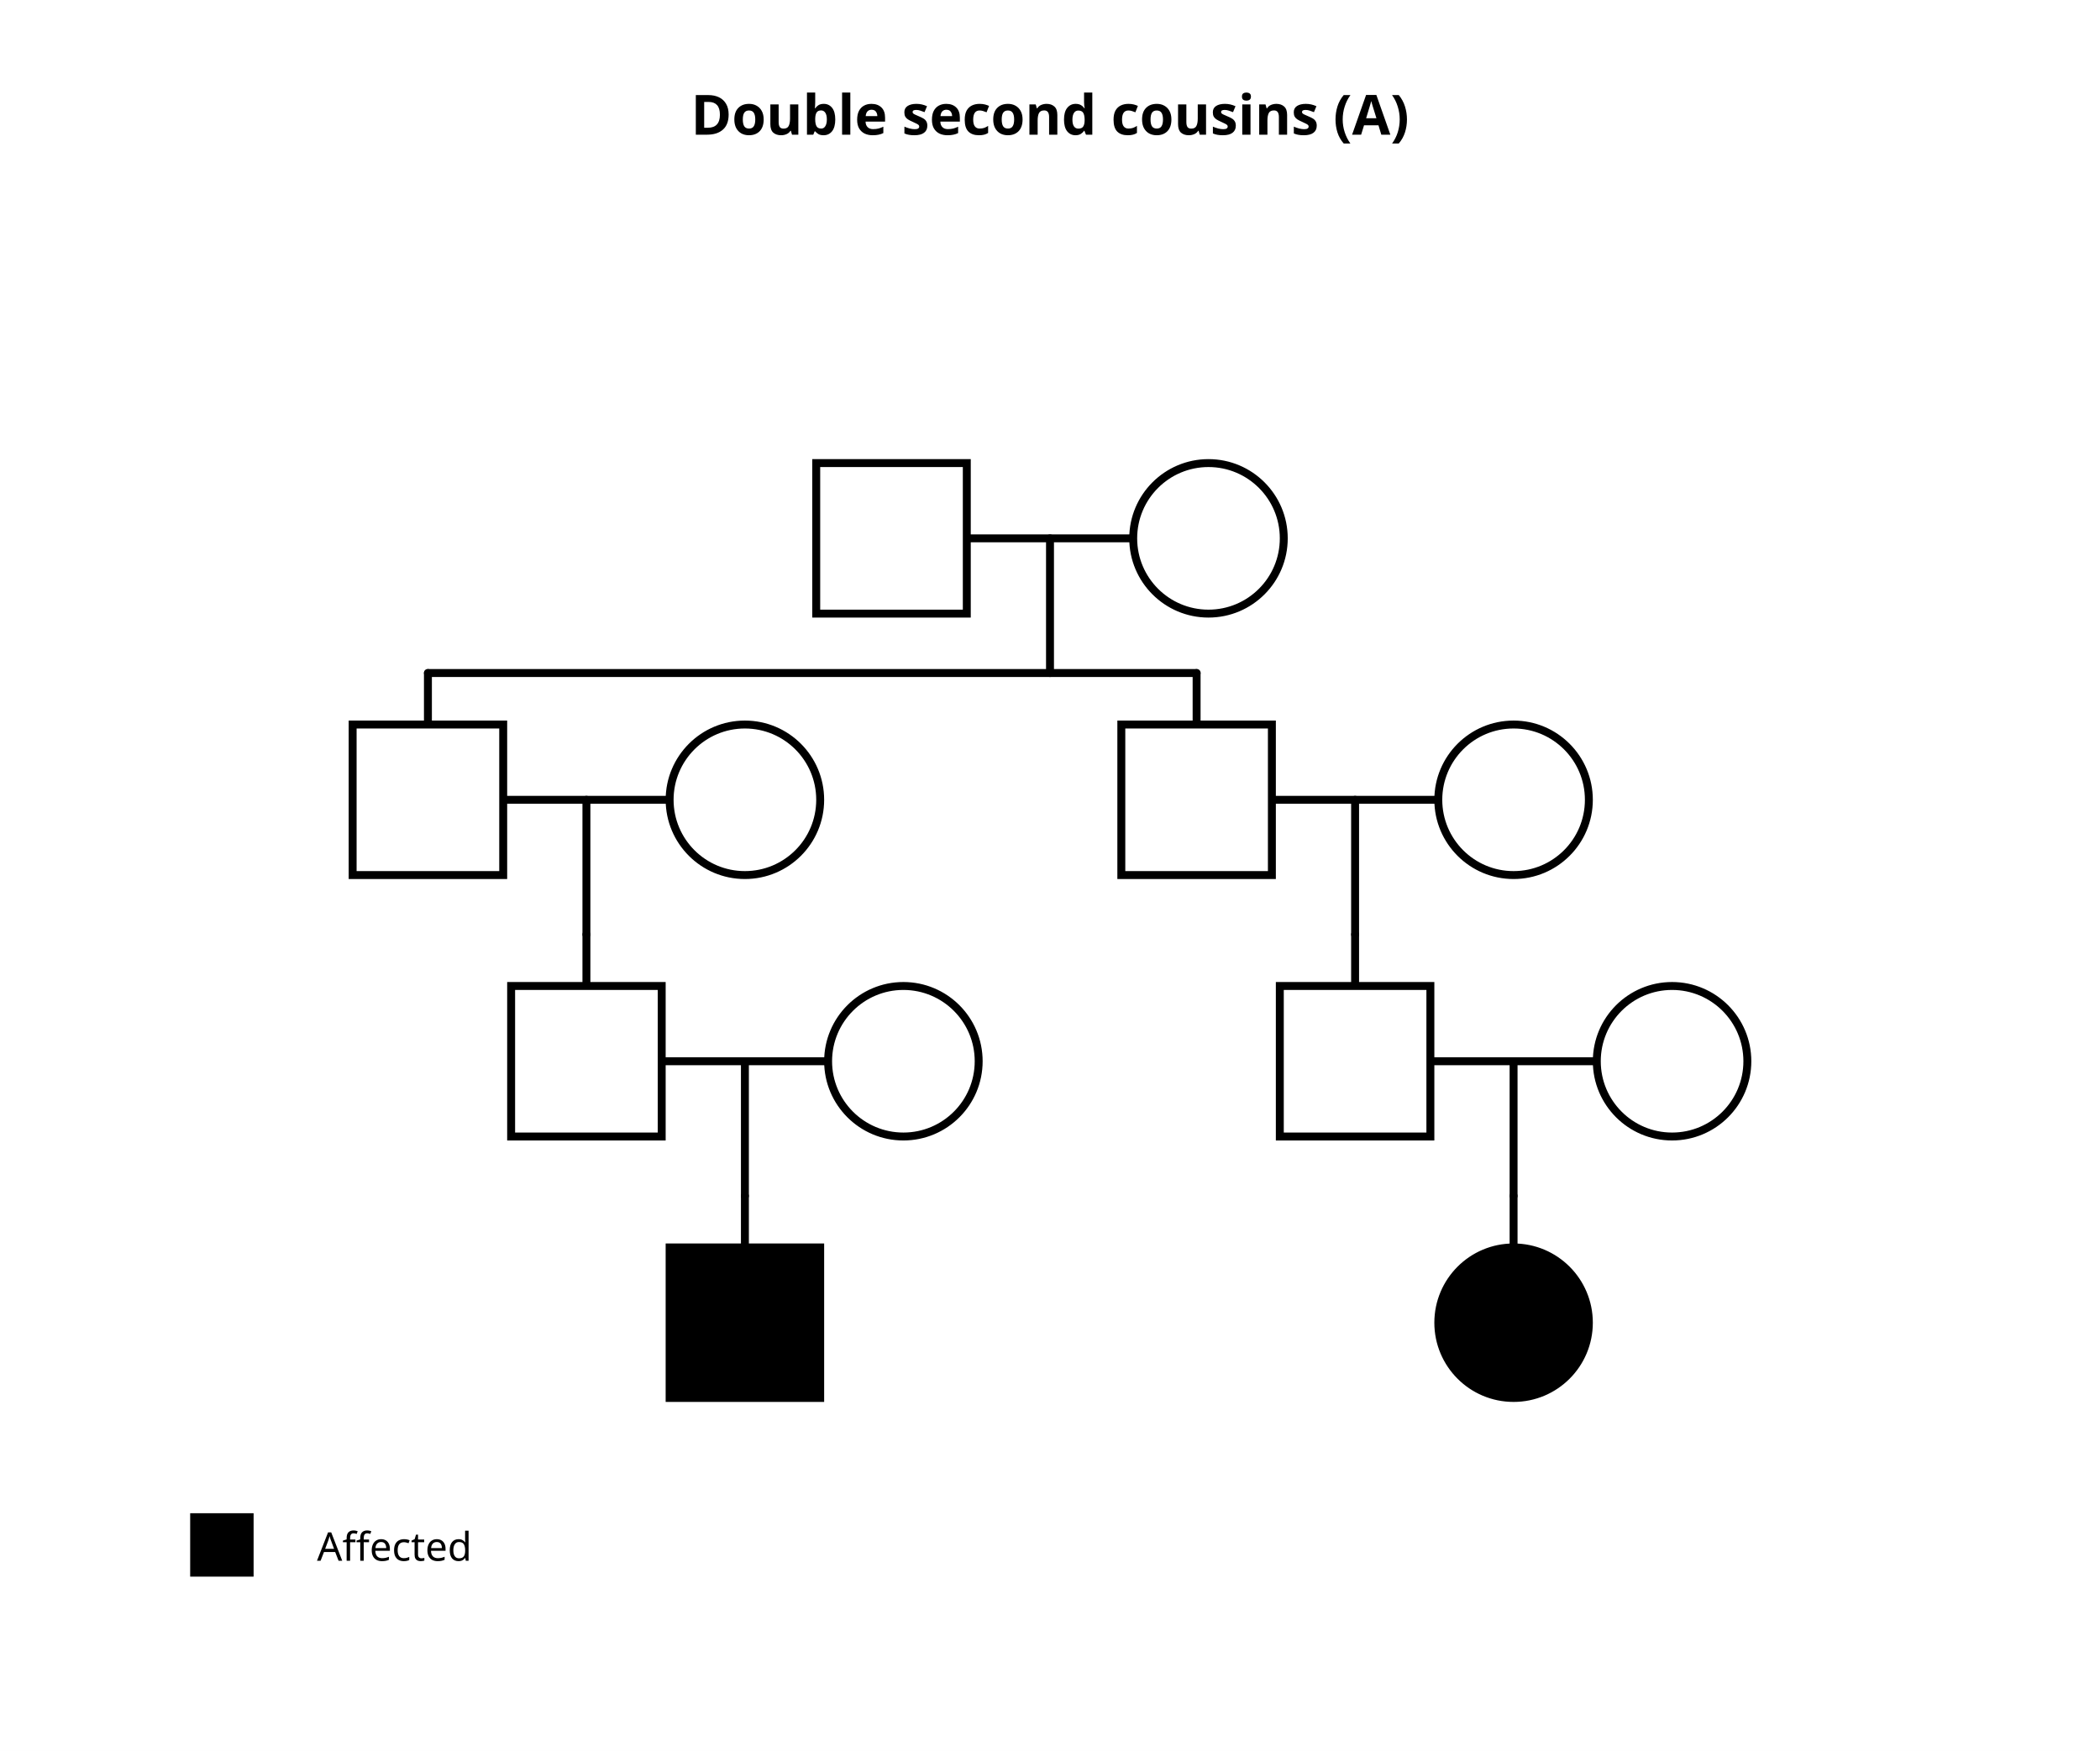
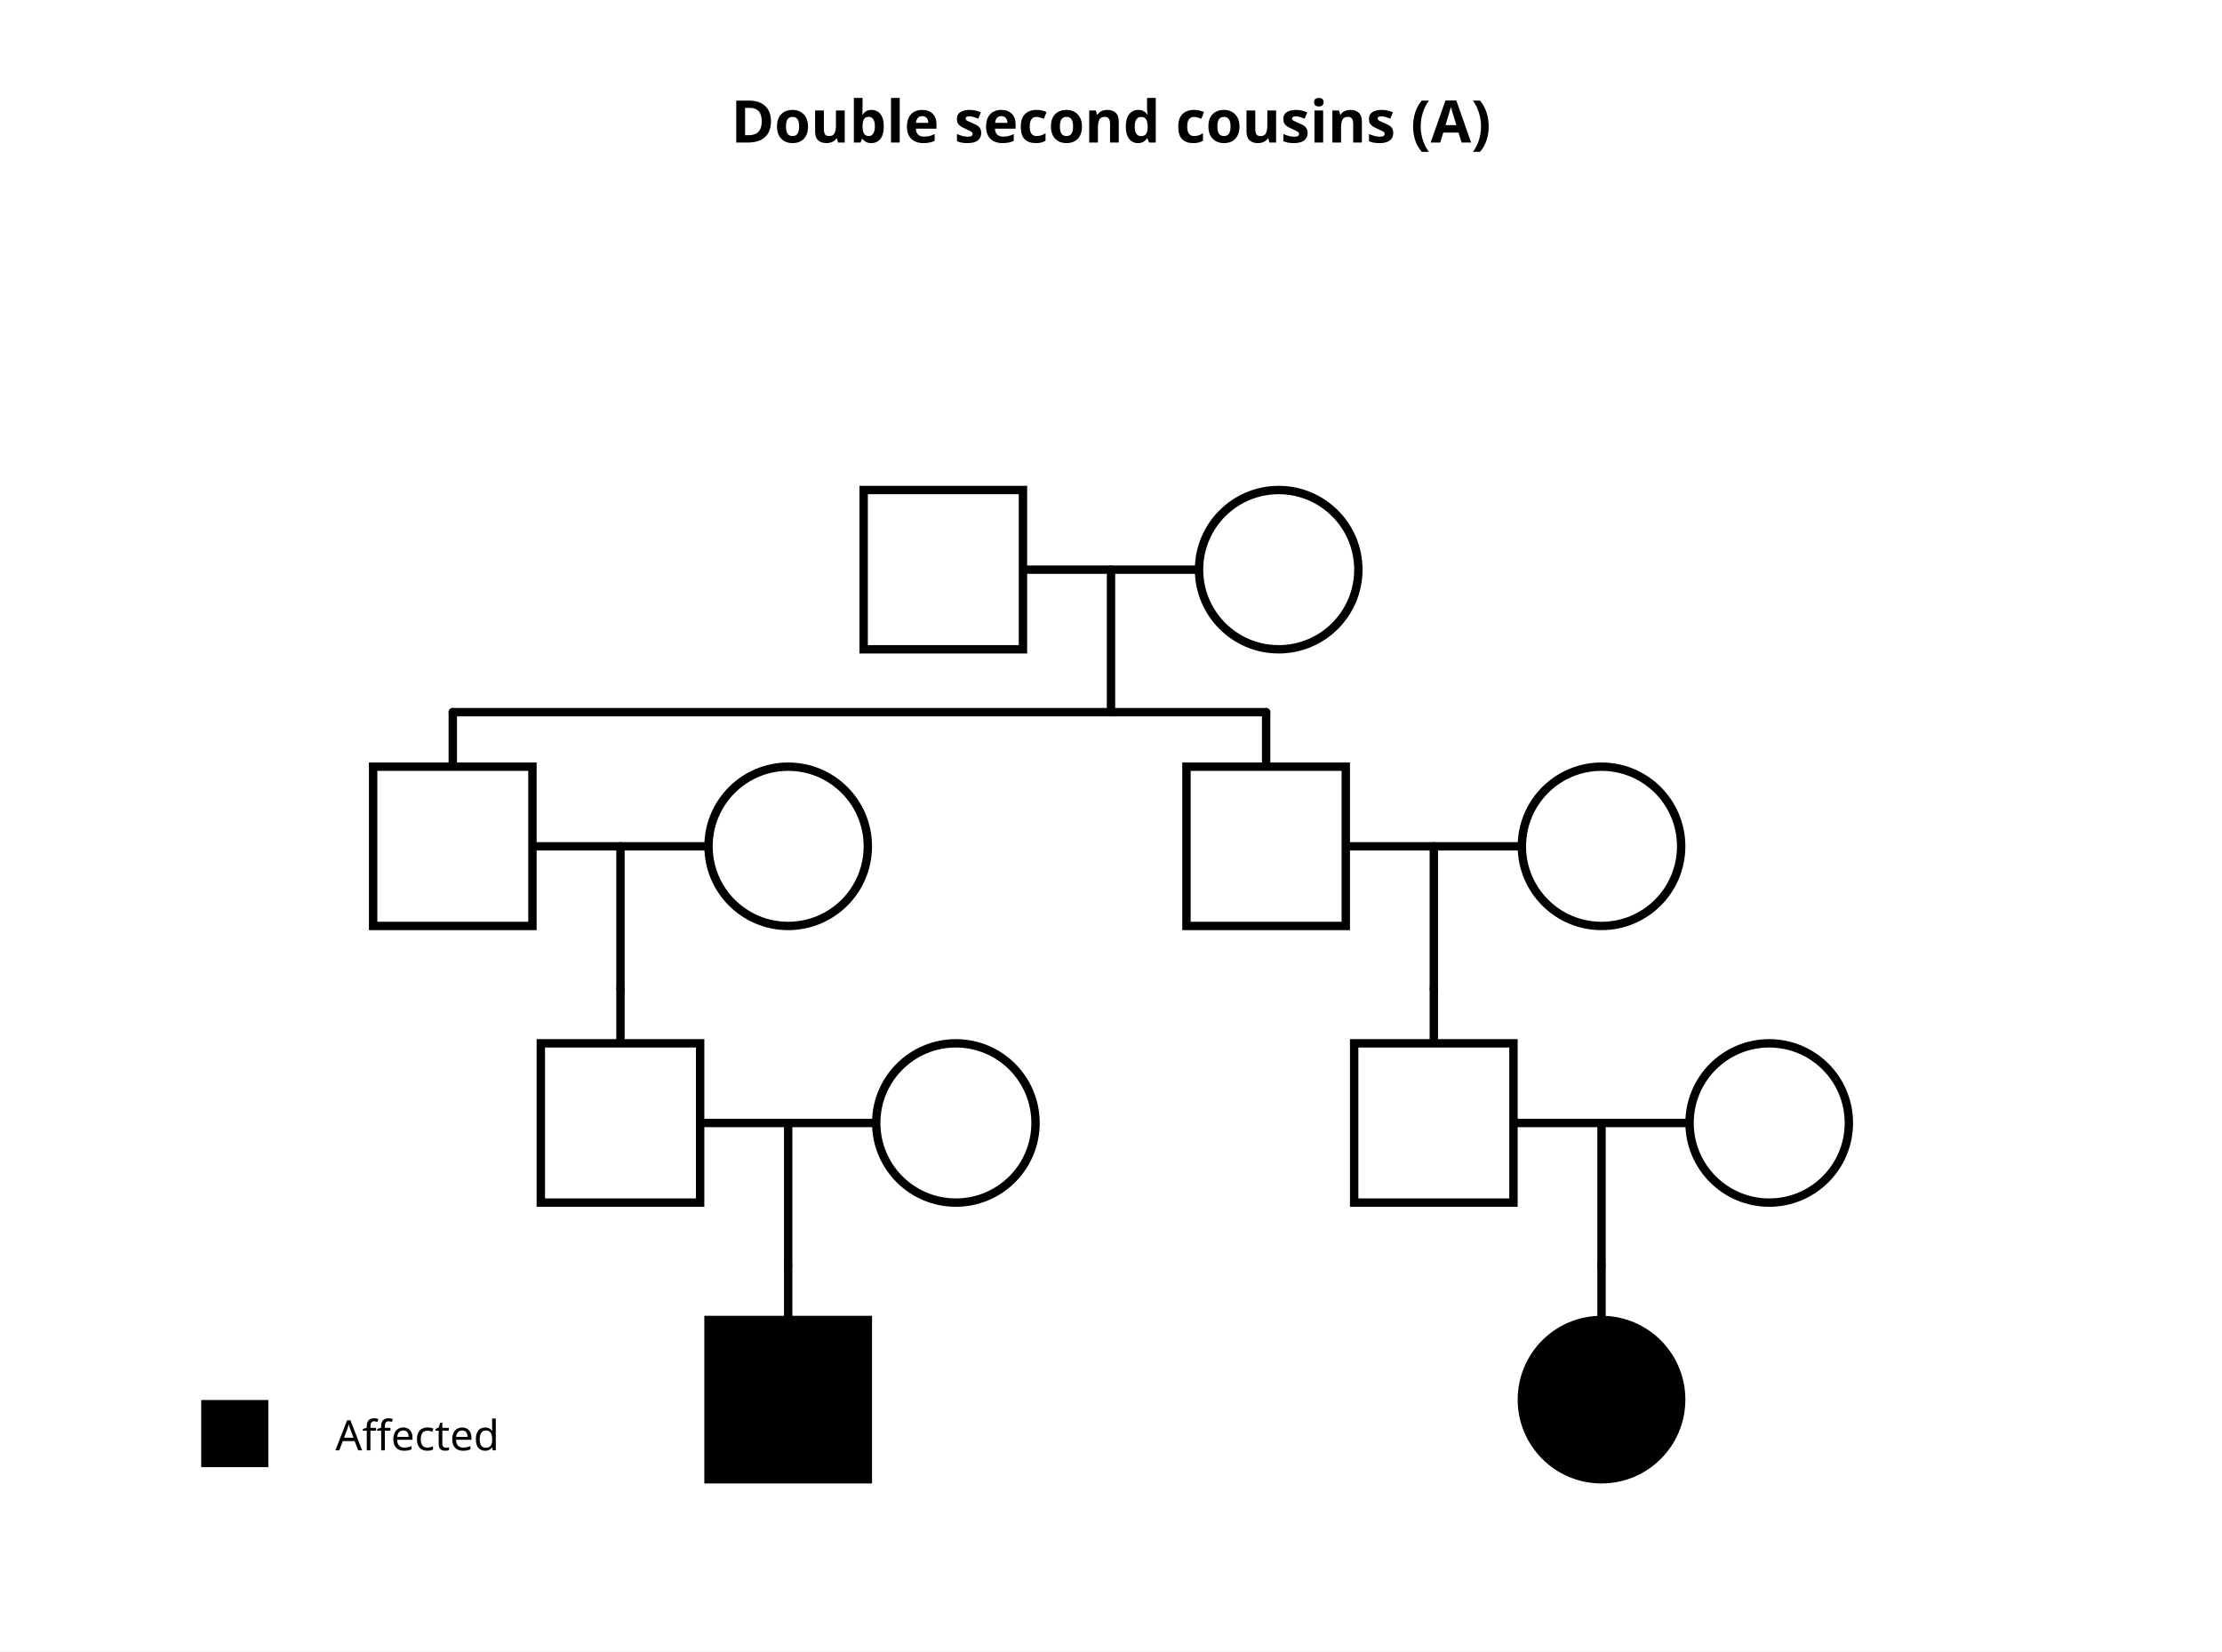
- <svg xmlns="http://www.w3.org/2000/svg" height="442" viewBox="0 0 530 442" width="530">
+ <svg xmlns="http://www.w3.org/2000/svg" height="394" viewBox="0 0 530 394" width="530">
  <defs>
    <marker id="proband-arrowhead" markerHeight="6" markerWidth="6" orient="auto" refX="6" refY="3">
      <path d="M 0 0 L 6 3 L 0 6 Z" fill="black" />
    </marker>
  </defs>
-   <rect fill="white" height="442" width="530" />
+   <rect fill="white" height="394" width="530" />
  <g class="chart-title">
    <text fill="black" font-family="sans-serif" font-size="14" font-weight="bold" style="user-select:none" text-anchor="middle" x="265" y="34">Double second cousins (A)</text>
  </g>
  <g transform="translate(265 15.9)">
    <path d="M -40 120 L 40 120" fill="none" stroke="black" stroke-linecap="round" stroke-width="2" />
    <line fill="none" stroke="black" stroke-linecap="round" stroke-width="2" x1="0" x2="0" y1="120" y2="154" />
    <path d="M -157 154 L 37 154" fill="none" stroke="black" stroke-linecap="round" stroke-width="2" />
    <line fill="none" stroke="black" stroke-linecap="round" stroke-width="2" x1="-157" x2="-157" y1="154" y2="166" />
    <line fill="none" stroke="black" stroke-linecap="round" stroke-width="2" x1="37" x2="37" y1="154" y2="166" />
    <path d="M 37 186 L 117 186" fill="none" stroke="black" stroke-linecap="round" stroke-width="2" />
    <line fill="none" stroke="black" stroke-linecap="round" stroke-width="2" x1="77" x2="77" y1="186" y2="220" />
    <line fill="none" stroke="black" stroke-linecap="round" stroke-width="2" x1="77" x2="77" y1="220" y2="232" />
    <path d="M 77 252 L 157 252" fill="none" stroke="black" stroke-linecap="round" stroke-width="2" />
    <line fill="none" stroke="black" stroke-linecap="round" stroke-width="2" x1="117" x2="117" y1="252" y2="286" />
    <line fill="none" stroke="black" stroke-linecap="round" stroke-width="2" x1="117" x2="117" y1="286" y2="298" />
    <path d="M -157 186 L -77 186" fill="none" stroke="black" stroke-linecap="round" stroke-width="2" />
    <line fill="none" stroke="black" stroke-linecap="round" stroke-width="2" x1="-117" x2="-117" y1="186" y2="220" />
    <line fill="none" stroke="black" stroke-linecap="round" stroke-width="2" x1="-117" x2="-117" y1="220" y2="232" />
    <path d="M -117 252 L -37 252" fill="none" stroke="black" stroke-linecap="round" stroke-width="2" />
    <line fill="none" stroke="black" stroke-linecap="round" stroke-width="2" x1="-77" x2="-77" y1="252" y2="286" />
    <line fill="none" stroke="black" stroke-linecap="round" stroke-width="2" x1="-77" x2="-77" y1="286" y2="298" />
    <g transform="translate(-40 120) rotate(0)">
      <g transform="translate(-20 -20)">
        <g>
          <g>
            <rect fill="white" height="38" stroke="black" stroke-width="2" width="38" x="1" y="1" />
          </g>
        </g>
      </g>
    </g>
    <g transform="translate(40 120) rotate(0)">
      <g transform="translate(-20 -20)">
        <g>
          <g>
            <circle cx="20" cy="20" fill="white" r="19" stroke="black" stroke-width="2" />
          </g>
        </g>
      </g>
    </g>
    <g transform="translate(37 186) rotate(0)">
      <g transform="translate(-20 -20)">
        <g>
          <g>
            <rect fill="white" height="38" stroke="black" stroke-width="2" width="38" x="1" y="1" />
          </g>
        </g>
      </g>
    </g>
    <g transform="translate(117 186) rotate(0)">
      <g transform="translate(-20 -20)">
        <g>
          <g>
            <circle cx="20" cy="20" fill="white" r="19" stroke="black" stroke-width="2" />
          </g>
        </g>
      </g>
    </g>
    <g transform="translate(77 252) rotate(0)">
      <g transform="translate(-20 -20)">
        <g>
          <g>
            <rect fill="white" height="38" stroke="black" stroke-width="2" width="38" x="1" y="1" />
          </g>
        </g>
      </g>
    </g>
    <g transform="translate(157 252) rotate(0)">
      <g transform="translate(-20 -20)">
        <g>
          <g>
            <circle cx="20" cy="20" fill="white" r="19" stroke="black" stroke-width="2" />
          </g>
        </g>
      </g>
    </g>
    <g transform="translate(117 318) rotate(0)">
      <g transform="translate(-20 -20)">
        <g>
          <g>
            <circle cx="20" cy="20" fill="black" r="19" stroke="black" stroke-width="2" />
          </g>
        </g>
      </g>
    </g>
    <g transform="translate(-157 186) rotate(0)">
      <g transform="translate(-20 -20)">
        <g>
          <g>
            <rect fill="white" height="38" stroke="black" stroke-width="2" width="38" x="1" y="1" />
          </g>
        </g>
      </g>
    </g>
    <g transform="translate(-77 186) rotate(0)">
      <g transform="translate(-20 -20)">
        <g>
          <g>
            <circle cx="20" cy="20" fill="white" r="19" stroke="black" stroke-width="2" />
          </g>
        </g>
      </g>
    </g>
    <g transform="translate(-117 252) rotate(0)">
      <g transform="translate(-20 -20)">
        <g>
          <g>
            <rect fill="white" height="38" stroke="black" stroke-width="2" width="38" x="1" y="1" />
          </g>
        </g>
      </g>
    </g>
    <g transform="translate(-37 252) rotate(0)">
      <g transform="translate(-20 -20)">
        <g>
          <g>
            <circle cx="20" cy="20" fill="white" r="19" stroke="black" stroke-width="2" />
          </g>
        </g>
      </g>
    </g>
    <g transform="translate(-77 318) rotate(0)">
      <g transform="translate(-20 -20)">
        <g>
          <g>
            <rect fill="black" height="38" stroke="black" stroke-width="2" width="38" x="1" y="1" />
          </g>
        </g>
      </g>
    </g>
  </g>
-   <g class="pedigree-key" data-box="40 378 88 24" data-key-position="bottom-left" transform="translate(0 378)">
+   <g class="pedigree-key" data-box="40 330 88 24" data-key-position="bottom-left" transform="translate(0 330)">
    <g transform="translate(56 12) scale(0.667) translate(-14 -14)">
      <svg height="28" viewBox="-2 -2 28 28" width="28">
        <rect fill="black" height="22" stroke="black" stroke-width="2" width="22" x="1" y="1" />
      </svg>
    </g>
    <text fill="black" font-family="sans-serif" font-size="10" x="80" y="16">Affected</text>
  </g>
</svg>
